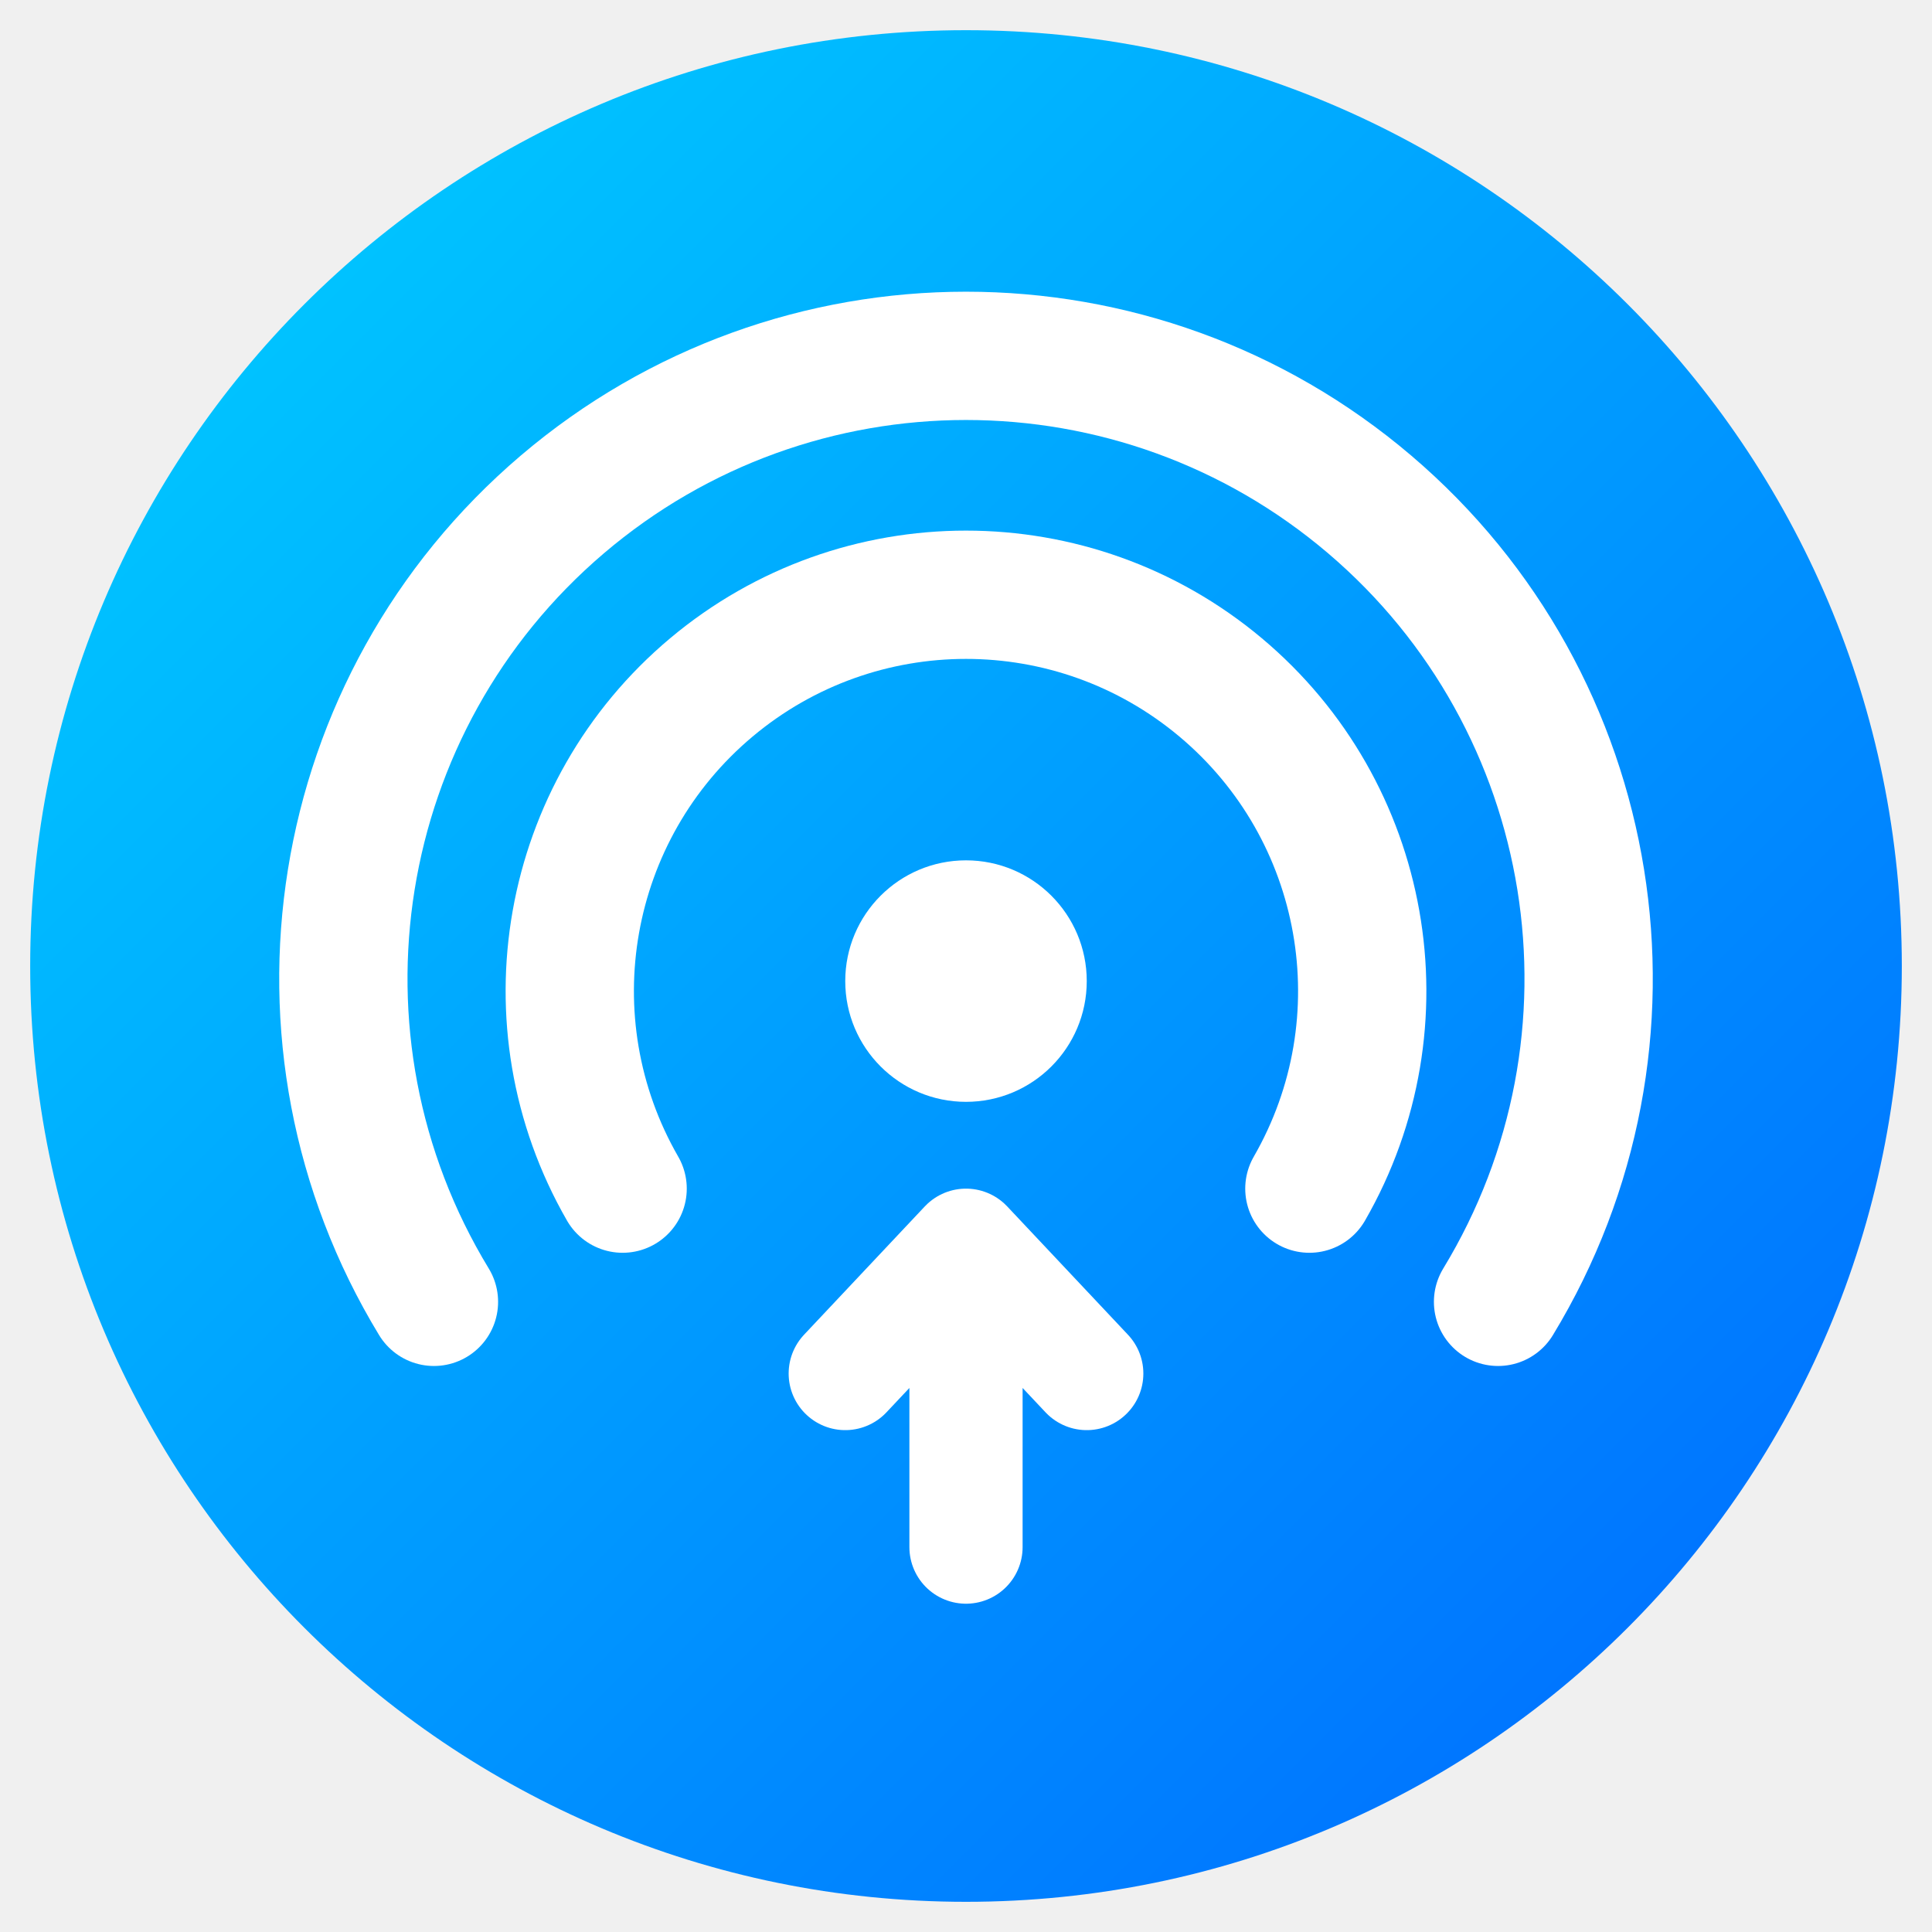
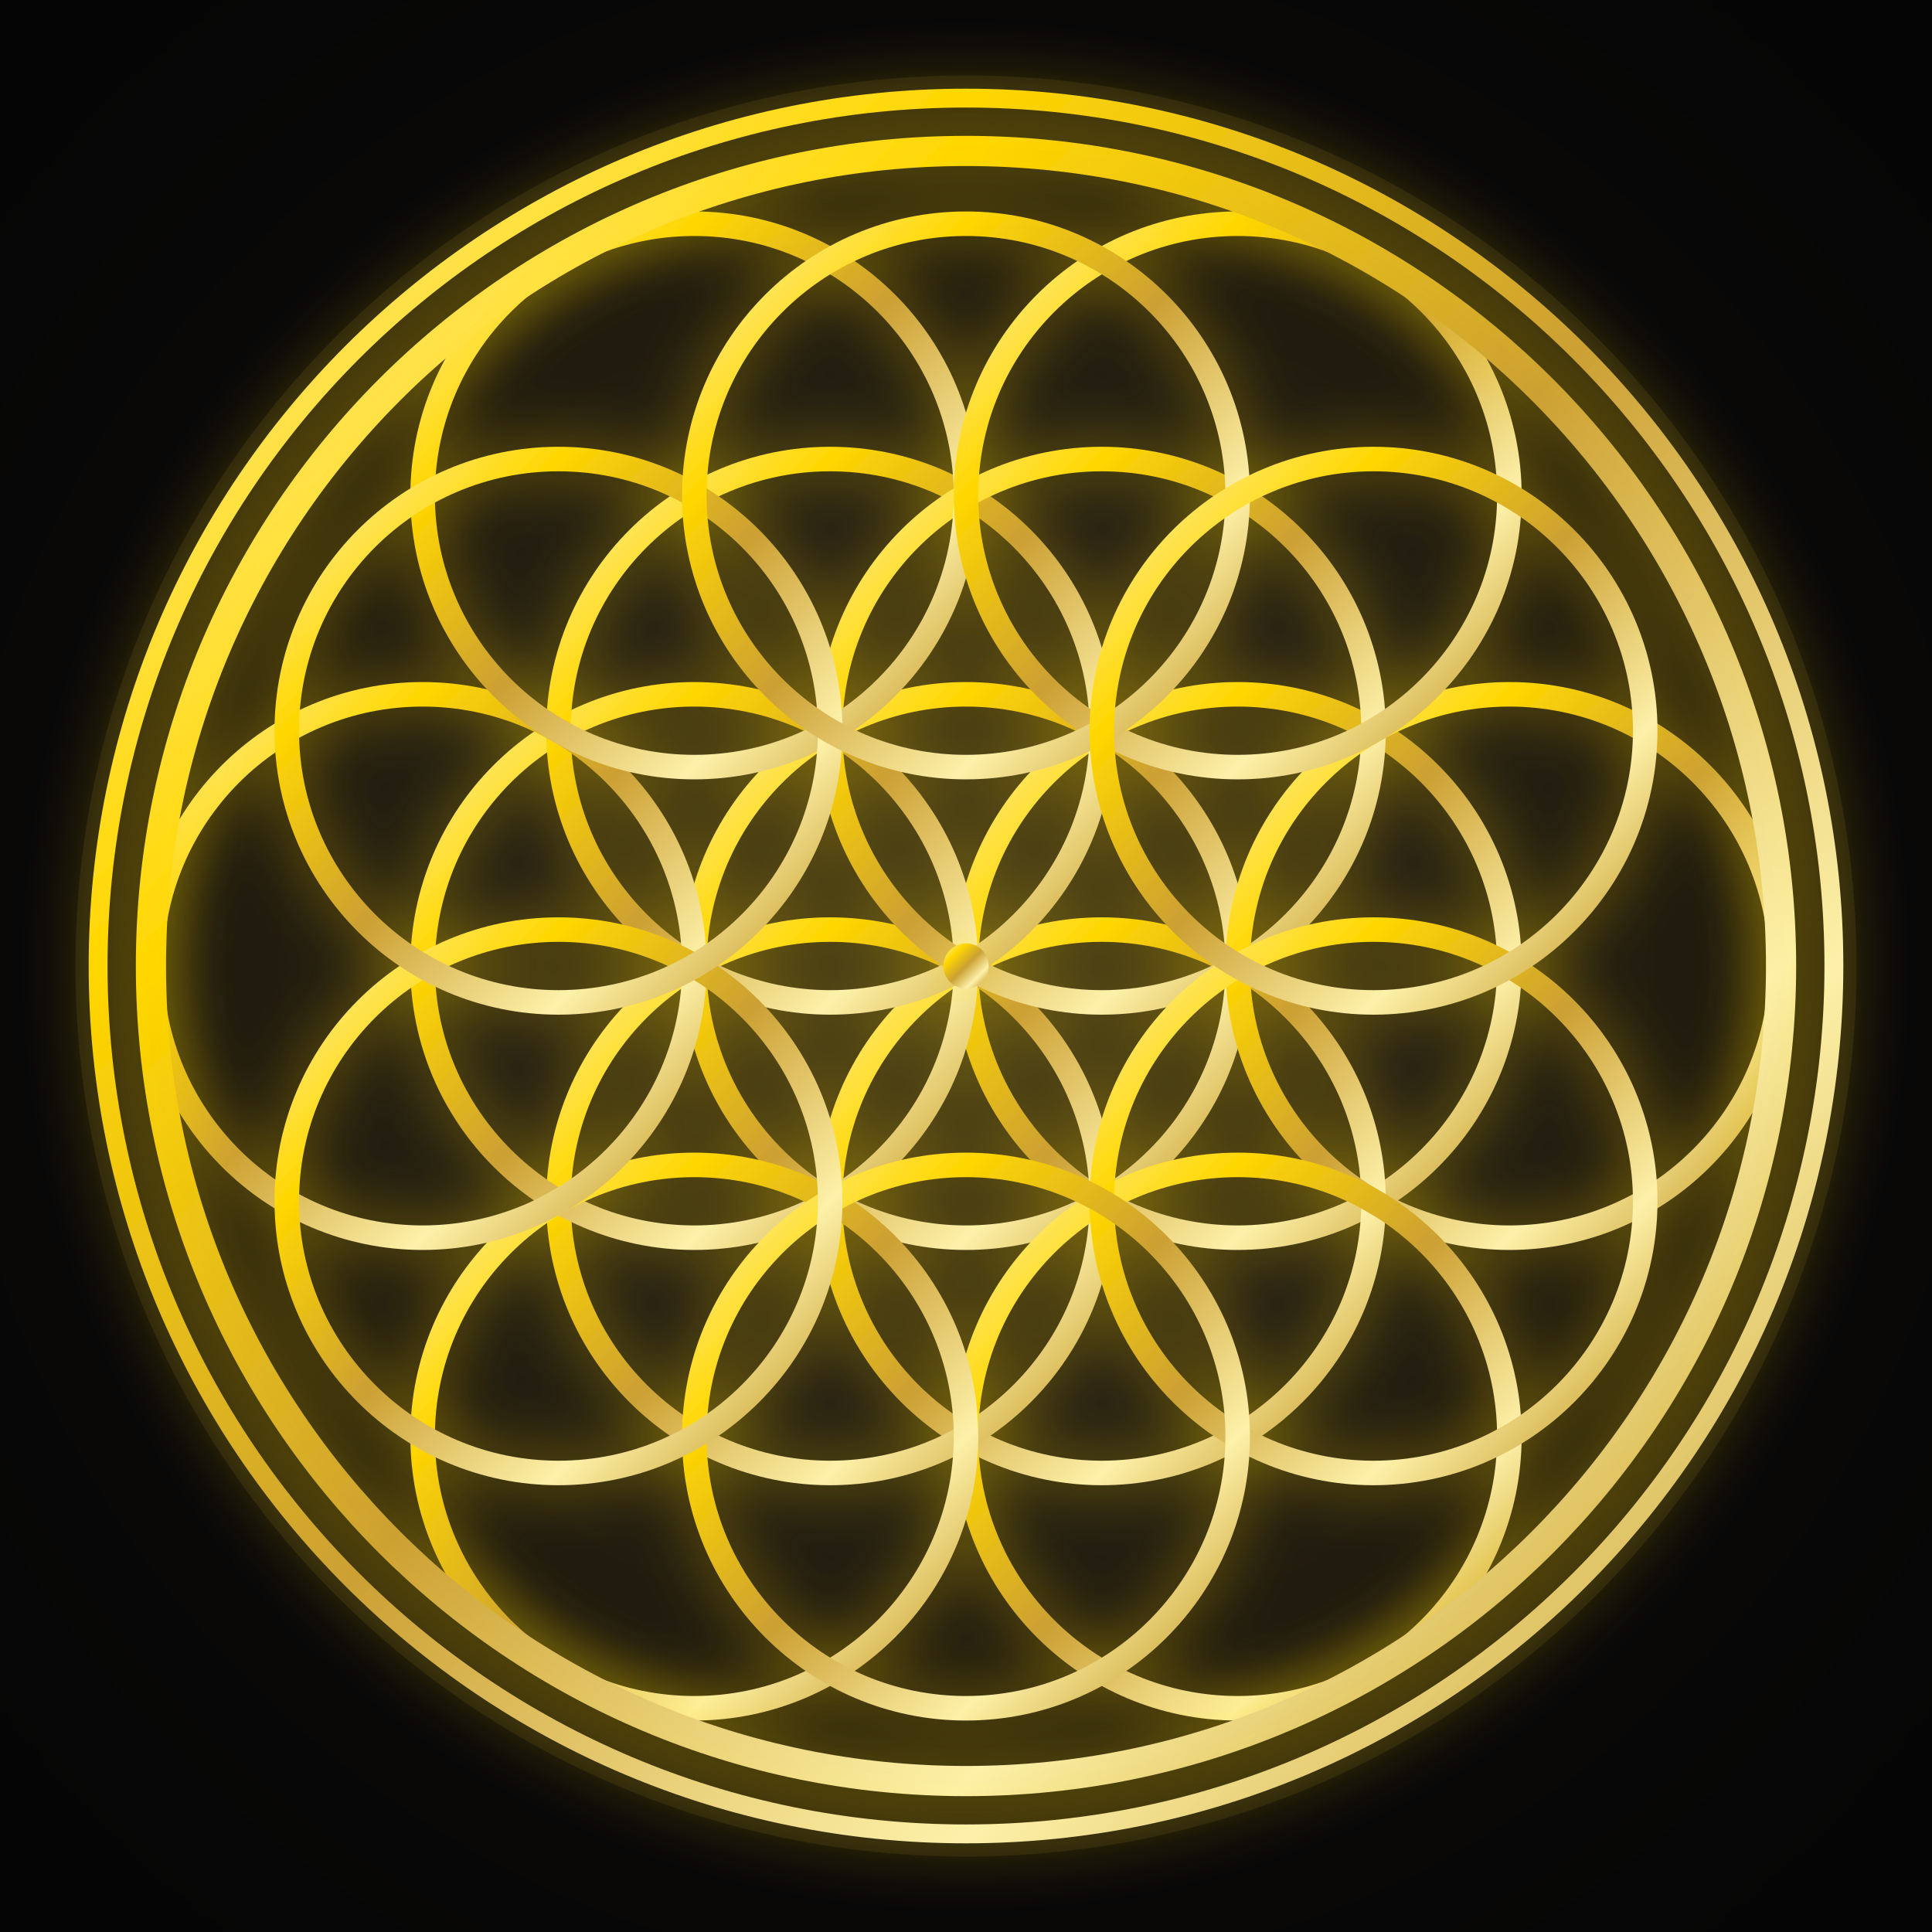
<svg xmlns="http://www.w3.org/2000/svg" width="512" height="512" viewBox="0 0 512 512">
  <defs>
-     <linearGradient id="badge" x1="0%" y1="0%" x2="100%" y2="100%">
-       <stop offset="0%" stop-color="#00d2ff" />
-       <stop offset="100%" stop-color="#0066ff" />
+     <linearGradient id="goldGrad" x1="0%" y1="0%" x2="100%" y2="100%">
+       <stop offset="0%" stop-color="#fff2b2" />
+       <stop offset="25%" stop-color="#ffd700" />
+       <stop offset="50%" stop-color="#cca033" />
+       <stop offset="75%" stop-color="#fdf1a9" />
+       <stop offset="100%" stop-color="#b8860b" />
    </linearGradient>
+     <radialGradient id="bgGrad" cx="50%" cy="50%" r="65%">
+       <stop offset="0%" stop-color="#1c1917" />
+       <stop offset="60%" stop-color="#0c0a09" />
+       <stop offset="100%" stop-color="#050505" />
+     </radialGradient>
+     <filter id="goldGlow" x="-30%" y="-30%" width="160%" height="160%">
+       <feDropShadow dx="0" dy="0" stdDeviation="8" flood-color="#ffd700" flood-opacity="0.45" />
+     </filter>
+     <clipPath id="outerClip">
+       <circle cx="256.0" cy="256.0" r="217.0" />
+     </clipPath>
  </defs>
-   <circle cx="256" cy="256" r="248" fill="url(#badge)" />
-   <path d="M 115 345 A 165 165 0 1 1 397 345" stroke="#ffffff" stroke-width="34" stroke-linecap="round" fill="none" />
-   <path d="M 165 315 A 105 105 0 1 1 347 315" stroke="#ffffff" stroke-width="34" stroke-linecap="round" fill="none" />
-   <circle cx="256" cy="260" r="32" fill="#ffffff" />
-   <path d="M 256 410 L 256 340 M 224 364 L 256 330 L 288 364" stroke="#ffffff" stroke-width="30" stroke-linecap="round" stroke-linejoin="round" fill="none" />
+   <rect width="512" height="512" fill="url(#bgGrad)" />
+   <circle cx="256.0" cy="256.0" r="236.0" fill="#d4af37" opacity="0.1" />
+   <g filter="url(#goldGlow)" clip-path="url(#outerClip)">
+     <circle cx="256.00" cy="256.00" r="72.00" stroke="url(#goldGrad)" stroke-width="6.5" fill="none" />
+     <circle cx="328.00" cy="256.00" r="72.00" stroke="url(#goldGrad)" stroke-width="6.5" fill="none" />
+     <circle cx="292.00" cy="318.35" r="72.00" stroke="url(#goldGrad)" stroke-width="6.5" fill="none" />
+     <circle cx="220.00" cy="318.35" r="72.00" stroke="url(#goldGrad)" stroke-width="6.5" fill="none" />
+     <circle cx="184.00" cy="256.00" r="72.00" stroke="url(#goldGrad)" stroke-width="6.5" fill="none" />
+     <circle cx="220.00" cy="193.65" r="72.00" stroke="url(#goldGrad)" stroke-width="6.5" fill="none" />
+     <circle cx="292.00" cy="193.65" r="72.00" stroke="url(#goldGrad)" stroke-width="6.5" fill="none" />
+     <circle cx="400.00" cy="256.00" r="72.00" stroke="url(#goldGrad)" stroke-width="6.5" fill="none" />
+     <circle cx="328.00" cy="380.71" r="72.00" stroke="url(#goldGrad)" stroke-width="6.5" fill="none" />
+     <circle cx="184.00" cy="380.71" r="72.00" stroke="url(#goldGrad)" stroke-width="6.5" fill="none" />
+     <circle cx="112.00" cy="256.00" r="72.00" stroke="url(#goldGrad)" stroke-width="6.5" fill="none" />
+     <circle cx="184.00" cy="131.29" r="72.00" stroke="url(#goldGrad)" stroke-width="6.5" fill="none" />
+     <circle cx="328.00" cy="131.29" r="72.00" stroke="url(#goldGrad)" stroke-width="6.5" fill="none" />
+     <circle cx="364.00" cy="318.35" r="72.00" stroke="url(#goldGrad)" stroke-width="6.5" fill="none" />
+     <circle cx="256.00" cy="380.71" r="72.00" stroke="url(#goldGrad)" stroke-width="6.5" fill="none" />
+     <circle cx="148.00" cy="318.35" r="72.00" stroke="url(#goldGrad)" stroke-width="6.5" fill="none" />
+     <circle cx="148.00" cy="193.65" r="72.00" stroke="url(#goldGrad)" stroke-width="6.5" fill="none" />
+     <circle cx="256.00" cy="131.29" r="72.00" stroke="url(#goldGrad)" stroke-width="6.5" fill="none" />
+     <circle cx="364.00" cy="193.65" r="72.00" stroke="url(#goldGrad)" stroke-width="6.5" fill="none" />
+   </g>
+   <circle cx="256.0" cy="256.0" r="216.0" stroke="url(#goldGrad)" stroke-width="8" fill="none" filter="url(#goldGlow)" />
+   <circle cx="256.0" cy="256.0" r="230.0" stroke="url(#goldGrad)" stroke-width="5" fill="none" filter="url(#goldGlow)" />
+   <circle cx="256.0" cy="256.0" r="6" fill="url(#goldGrad)" filter="url(#goldGlow)" />
</svg>
